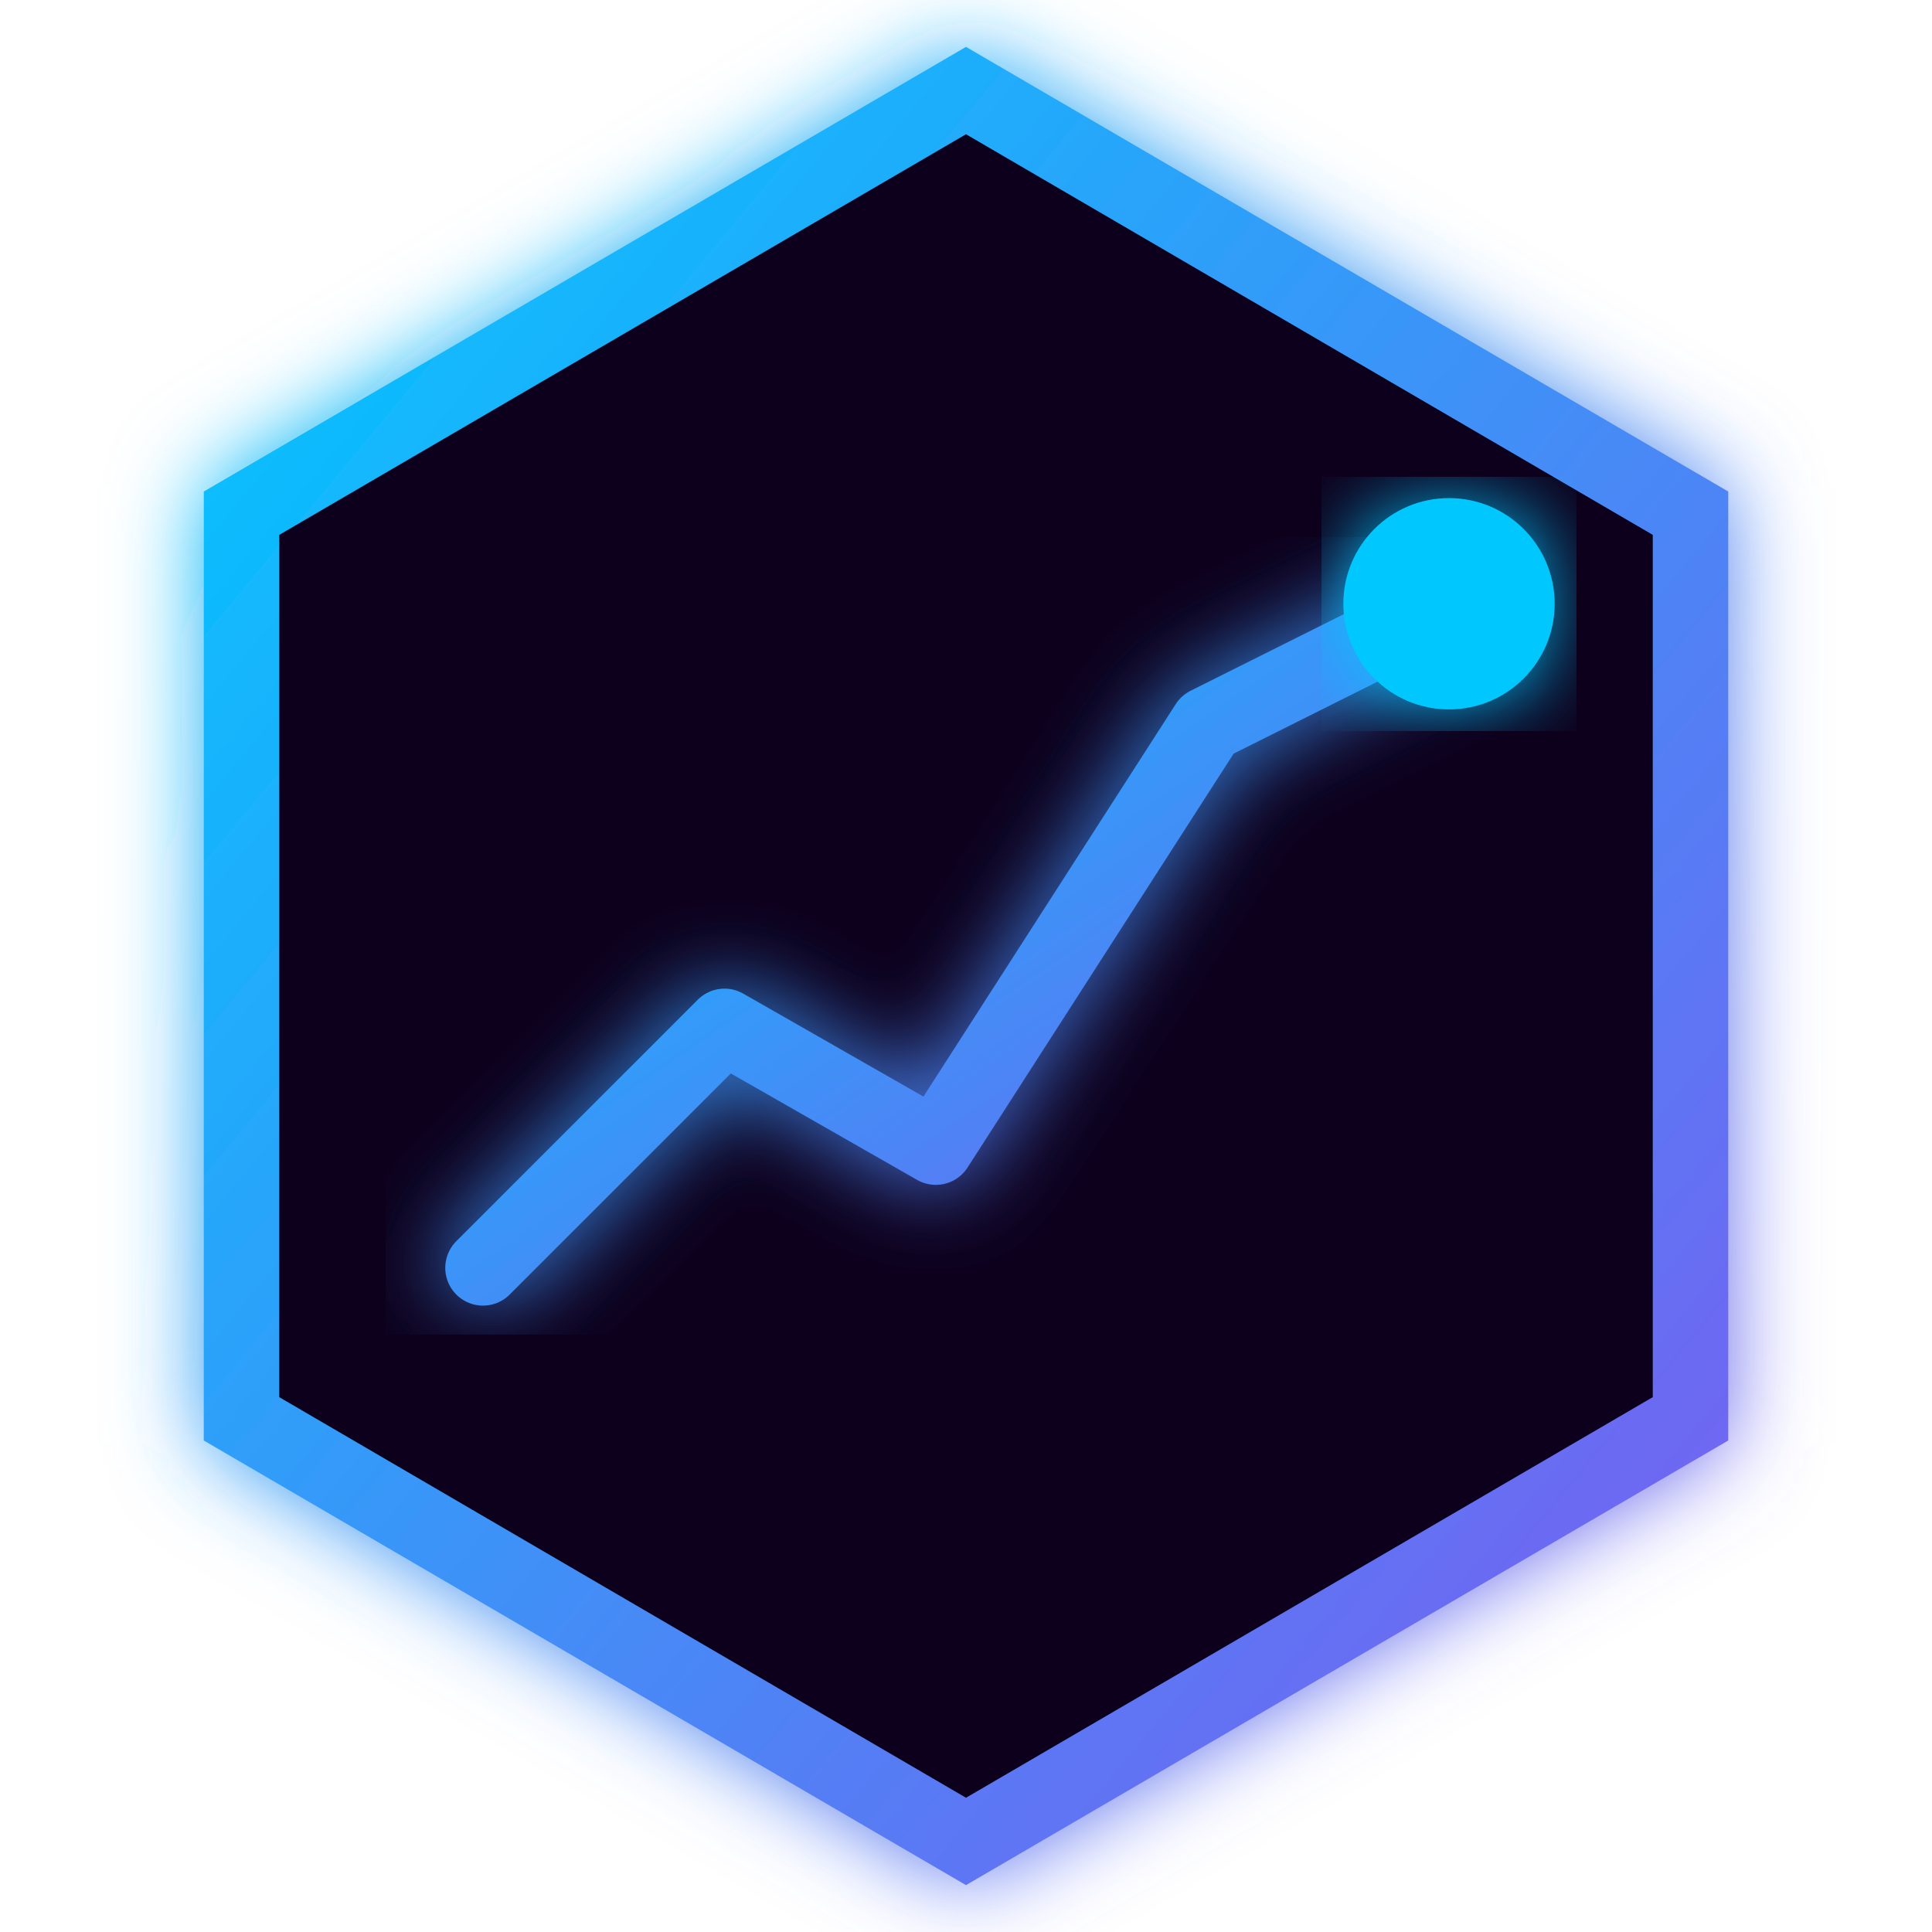
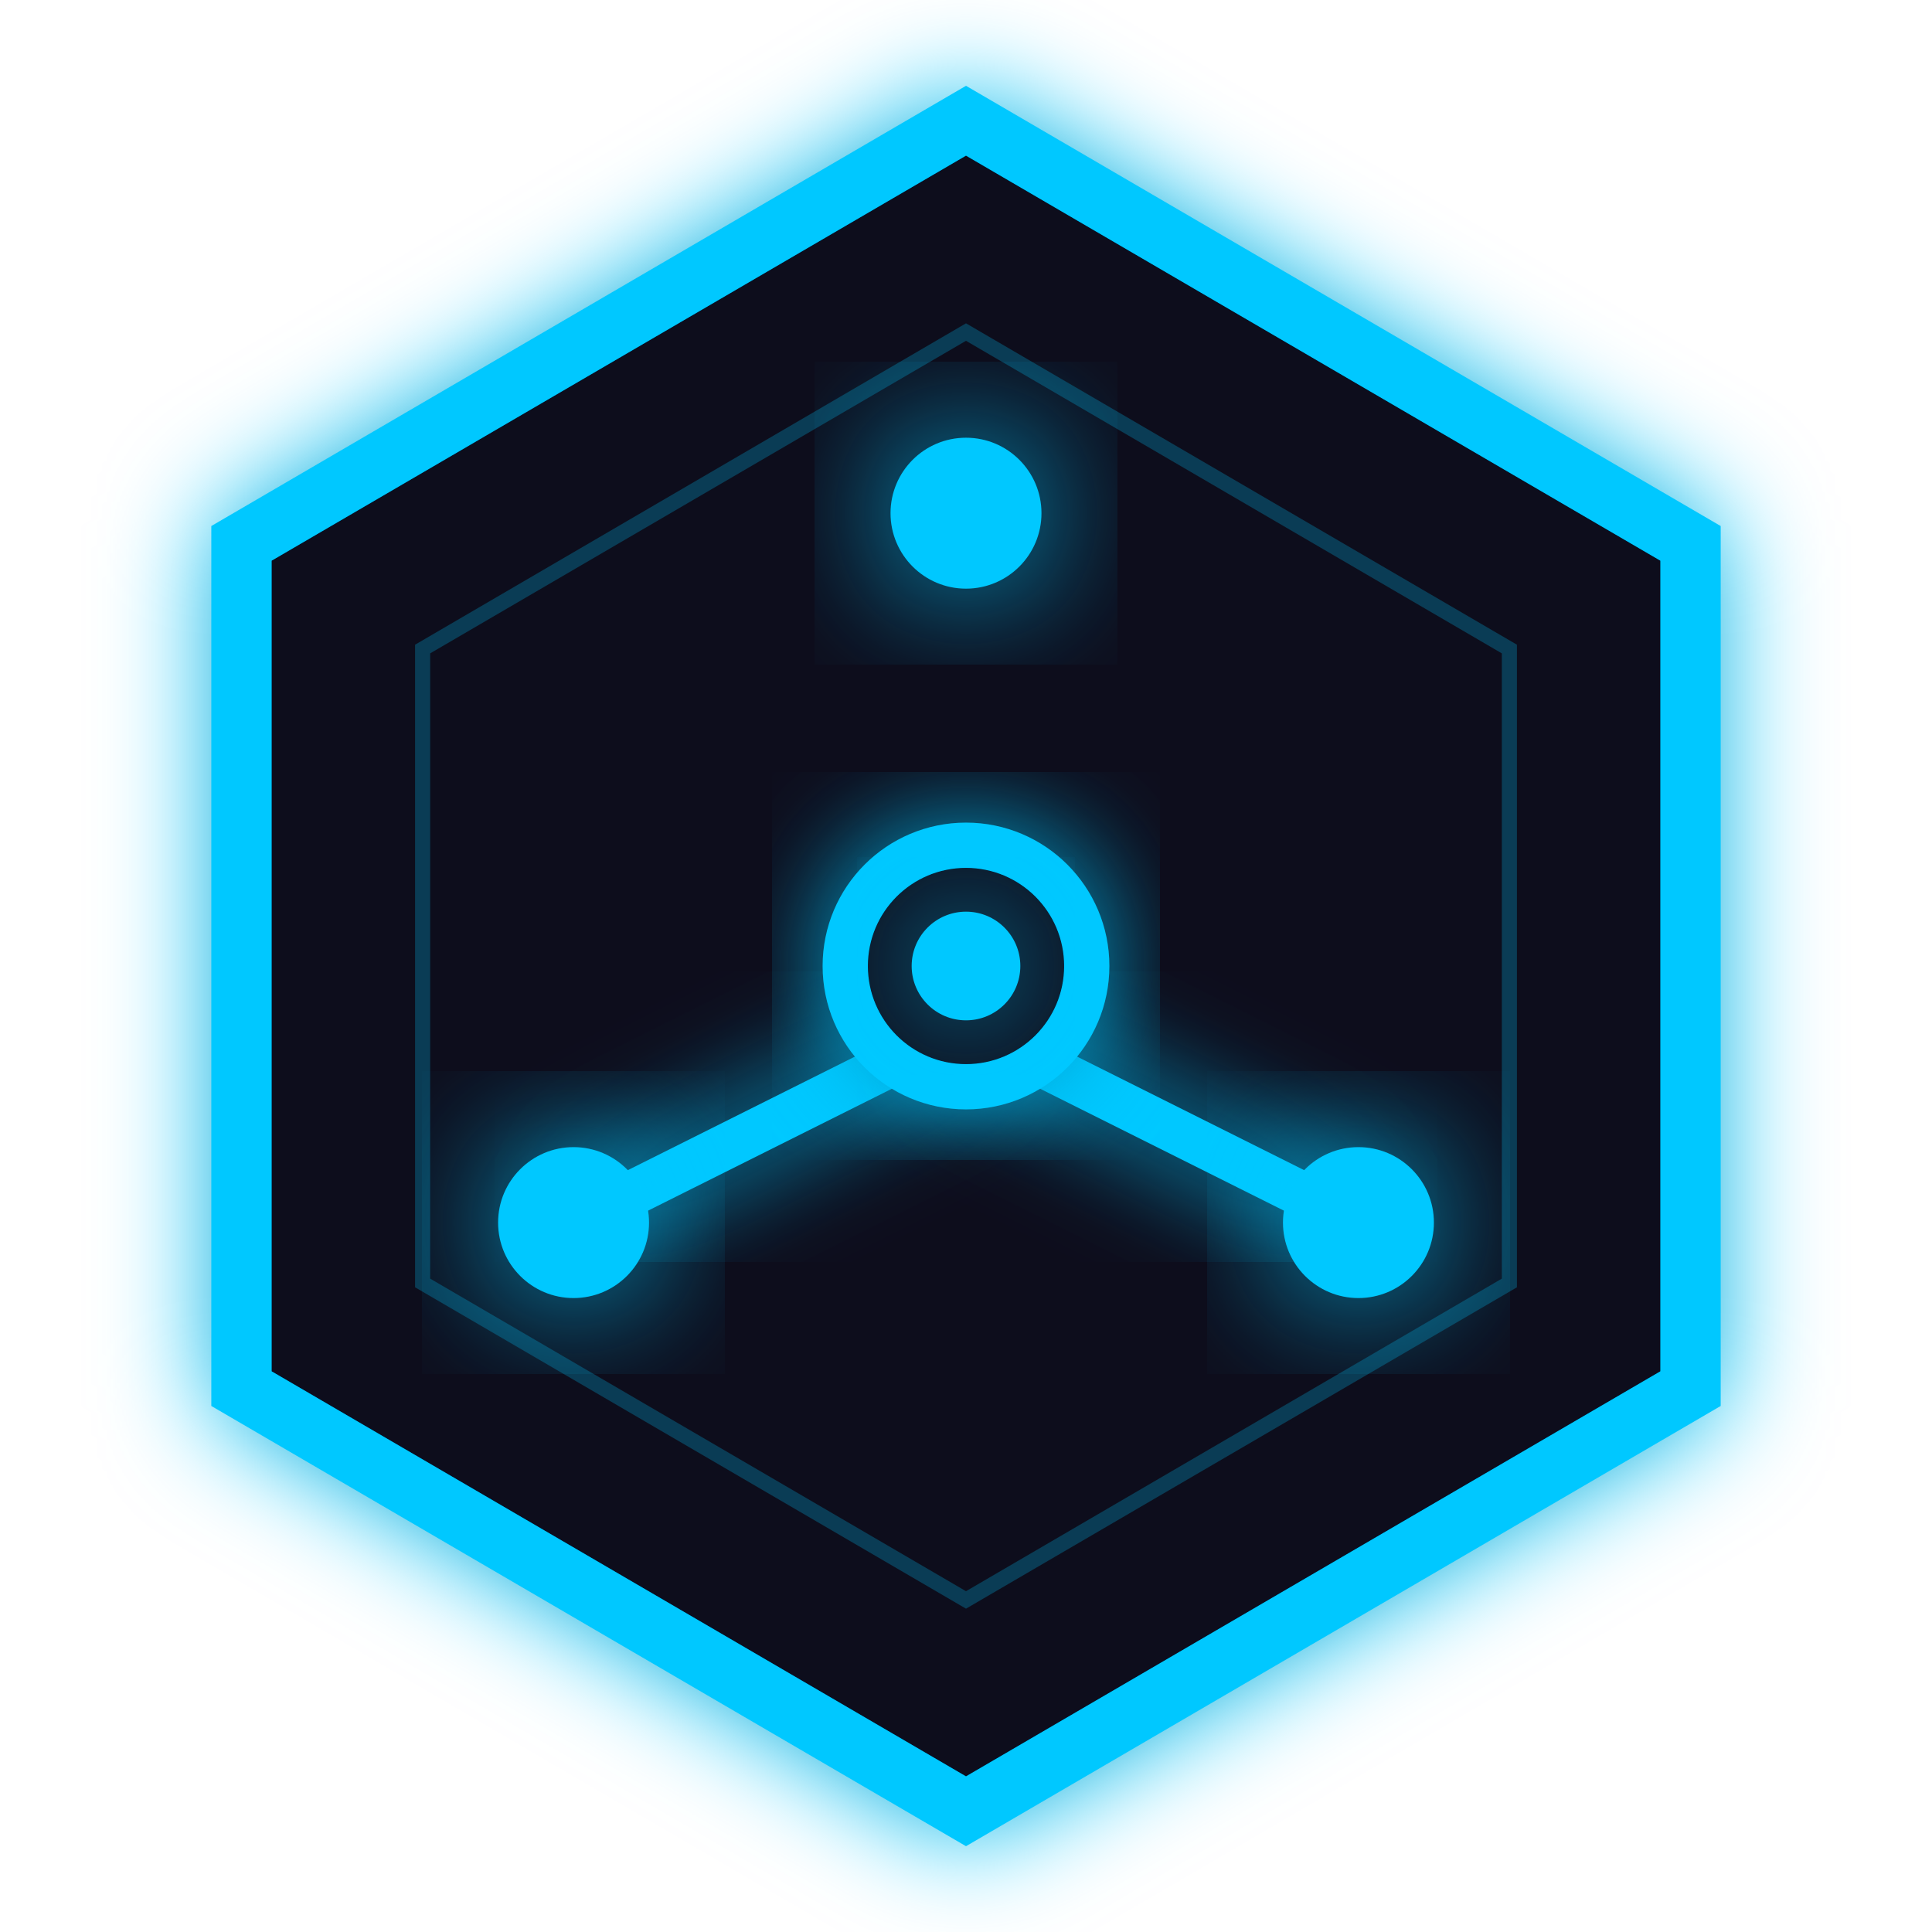
<svg xmlns="http://www.w3.org/2000/svg" viewBox="0 0 64 64">
  <defs>
-     <linearGradient id="gc" x1="0%" y1="0%" x2="100%" y2="100%">
-       <stop offset="0%" stop-color="#00C8FF" />
-       <stop offset="100%" stop-color="#7B5CF0" />
-     </linearGradient>
-     <filter id="glow">
-       <feGaussianBlur stdDeviation="1.5" result="blur" />
+     <filter id="glow" x="-30%" y="-30%" width="160%" height="160%">
+       <feGaussianBlur stdDeviation="1.8" result="blur" />
+       <feMerge>
+         <feMergeNode in="blur" />
+         <feMergeNode in="SourceGraphic" />
+       </feMerge>
+     </filter>
+     <filter id="glow-strong" x="-50%" y="-50%" width="200%" height="200%">
+       <feGaussianBlur stdDeviation="2.5" result="blur" />
      <feMerge>
        <feMergeNode in="blur" />
        <feMergeNode in="SourceGraphic" />
      </feMerge>
    </filter>
  </defs>
-   <polygon points="32,3 56,17 56,47 32,61 8,47 8,17" fill="#07051A" stroke="url(#gc)" stroke-width="2.5" filter="url(#glow)" />
-   <polyline points="16,42 24,34 31,38 40,24 48,20" fill="none" stroke="url(#gc)" stroke-width="2.5" stroke-linecap="round" stroke-linejoin="round" filter="url(#glow)" />
-   <circle cx="48" cy="20" r="3.5" fill="#00C8FF" filter="url(#glow)" />
+   <polygon points="32,4 56,18 56,46 32,60 8,46 8,18" fill="#07091F" stroke="#00C8FF" stroke-width="2" filter="url(#glow)" />
+   <polygon points="32,11 50,21.5 50,42.5 32,53 14,42.5 14,21.5" fill="none" stroke="#00C8FF" stroke-width="0.5" opacity="0.25" />
+   <line x1="32" y1="18" x2="32" y2="28" stroke="#00C8FF" stroke-width="1.5" stroke-linecap="round" filter="url(#glow)" />
+   <line x1="32" y1="34" x2="20" y2="40" stroke="#00C8FF" stroke-width="1.5" stroke-linecap="round" filter="url(#glow)" />
+   <line x1="32" y1="34" x2="44" y2="40" stroke="#00C8FF" stroke-width="1.5" stroke-linecap="round" filter="url(#glow)" />
+   <circle cx="32" cy="17" r="2.5" fill="#00C8FF" filter="url(#glow-strong)" />
+   <circle cx="19" cy="40.5" r="2.5" fill="#00C8FF" filter="url(#glow-strong)" />
+   <circle cx="45" cy="40.5" r="2.5" fill="#00C8FF" filter="url(#glow-strong)" />
+   <circle cx="32" cy="32" r="4" fill="#07091F" stroke="#00C8FF" stroke-width="1.5" filter="url(#glow)" />
+   <circle cx="32" cy="32" r="1.8" fill="#00C8FF" filter="url(#glow-strong)" />
</svg>
